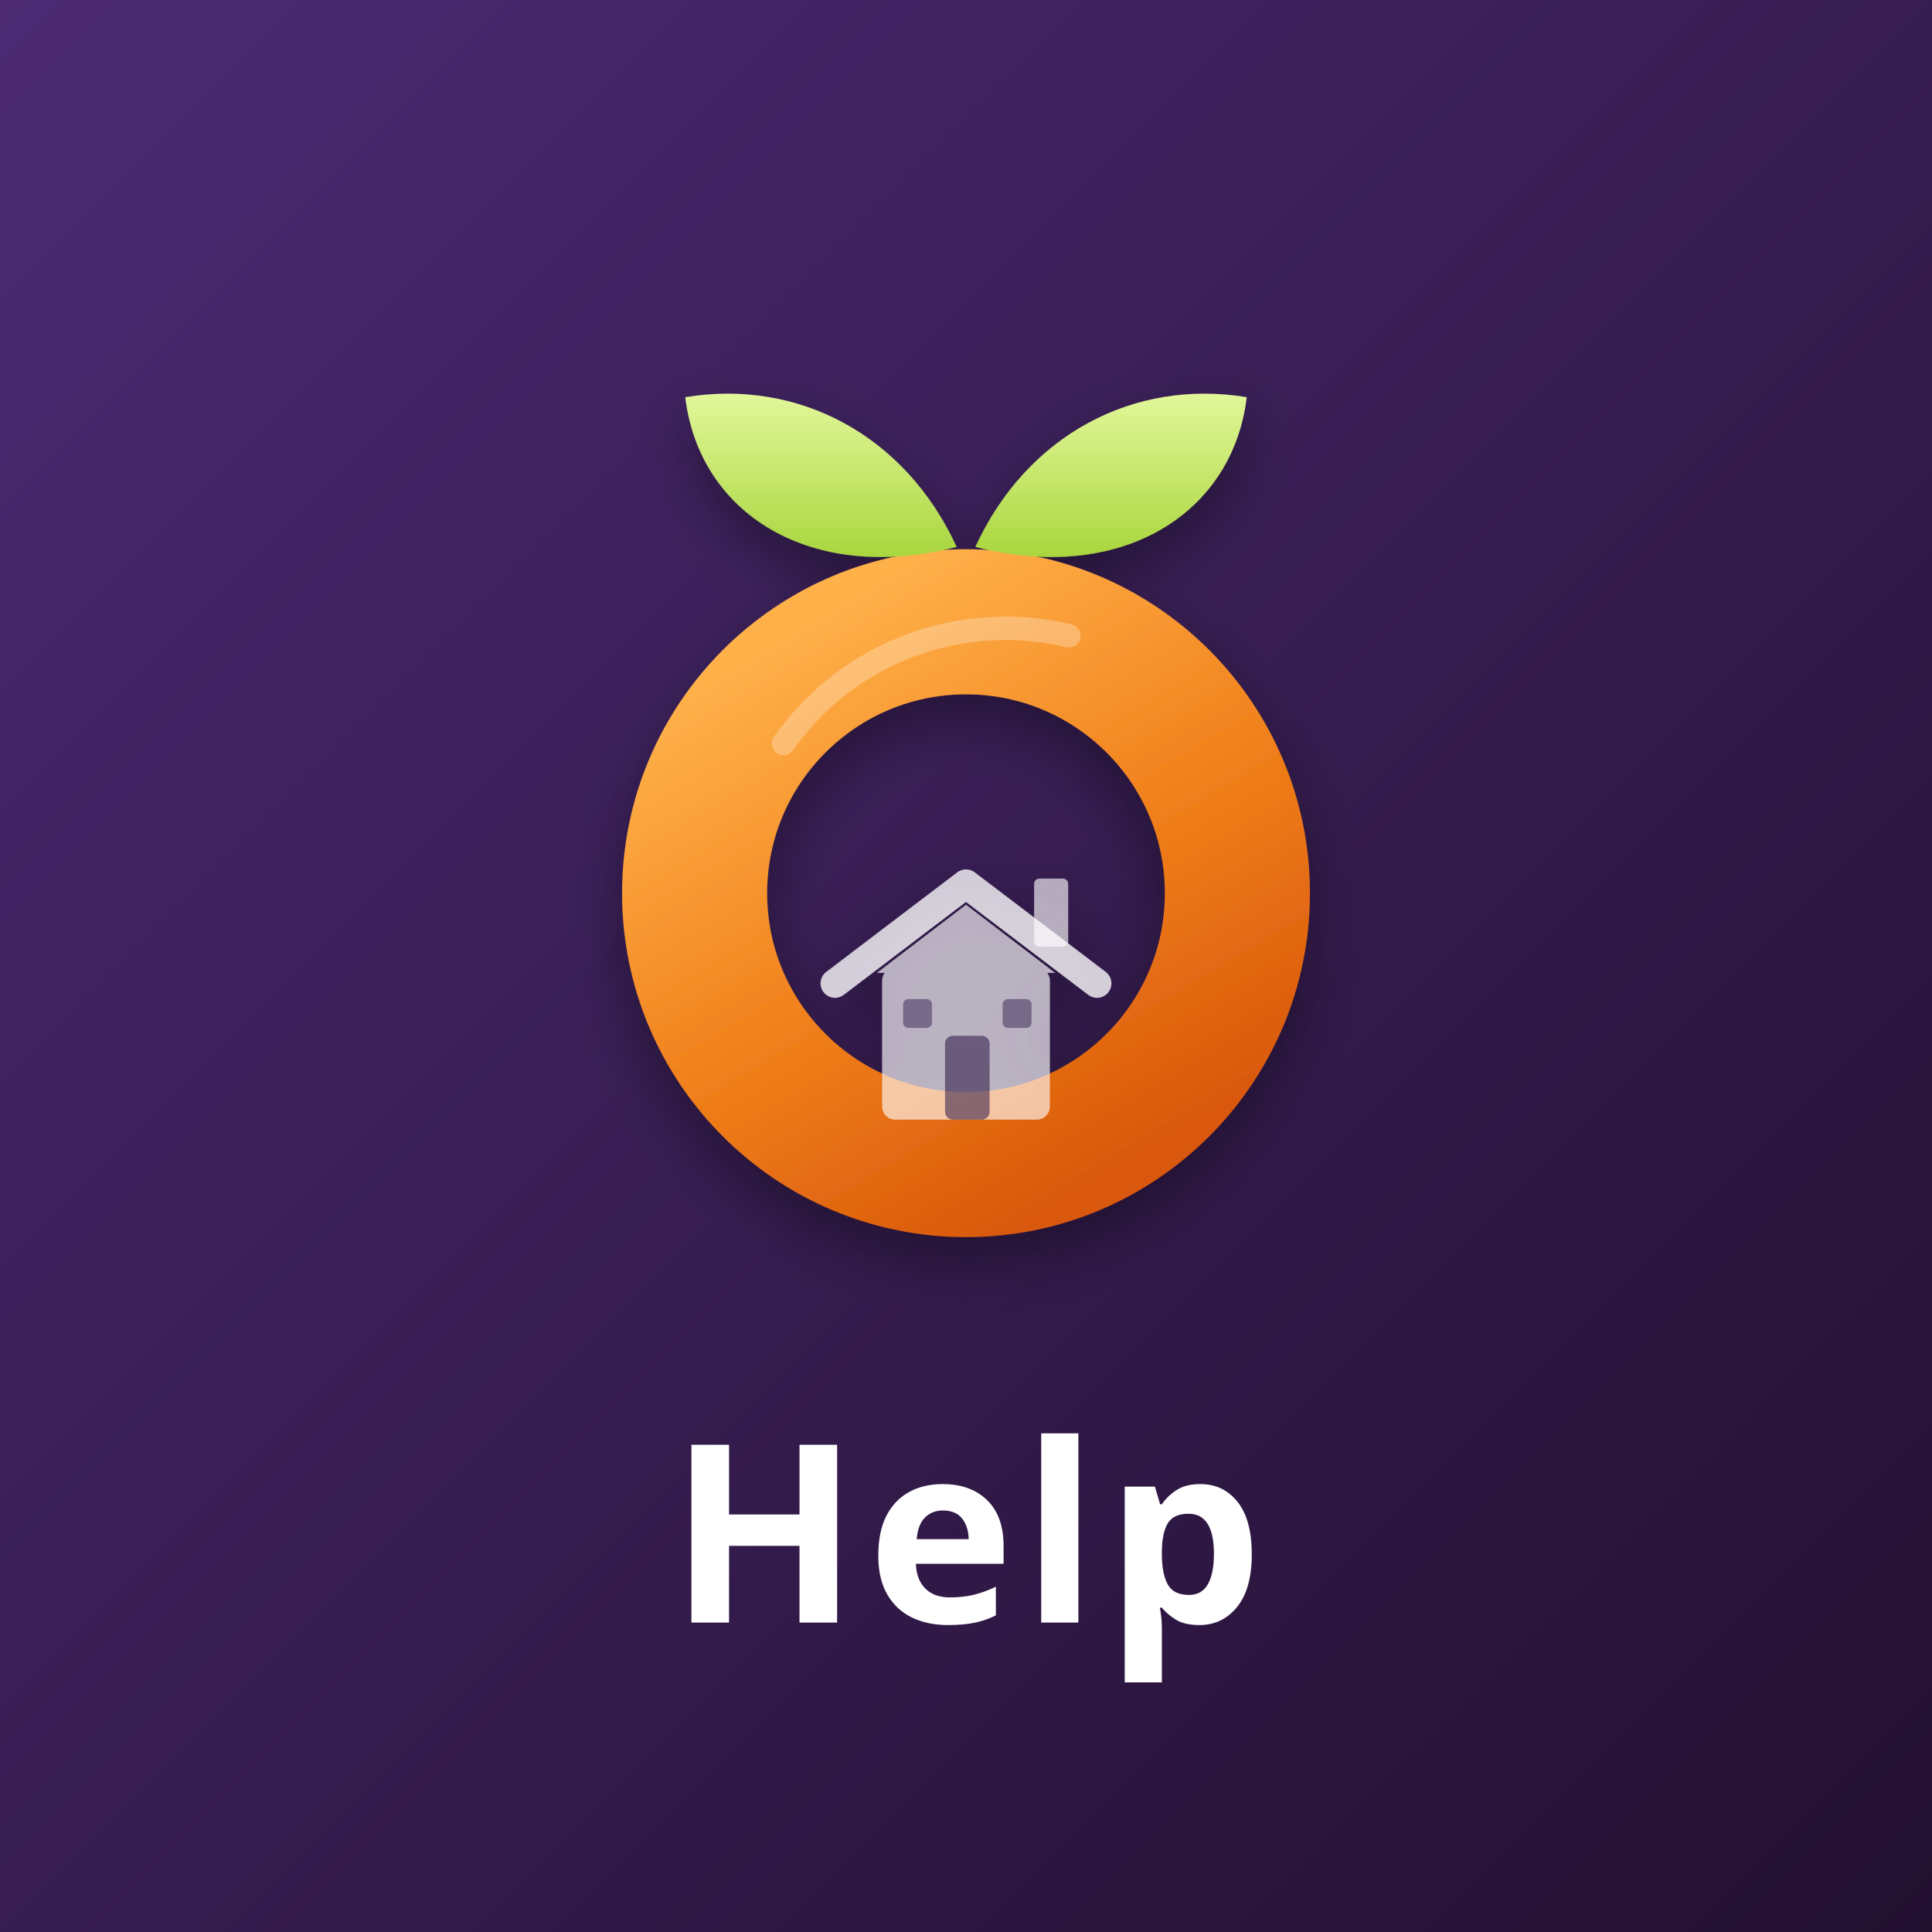
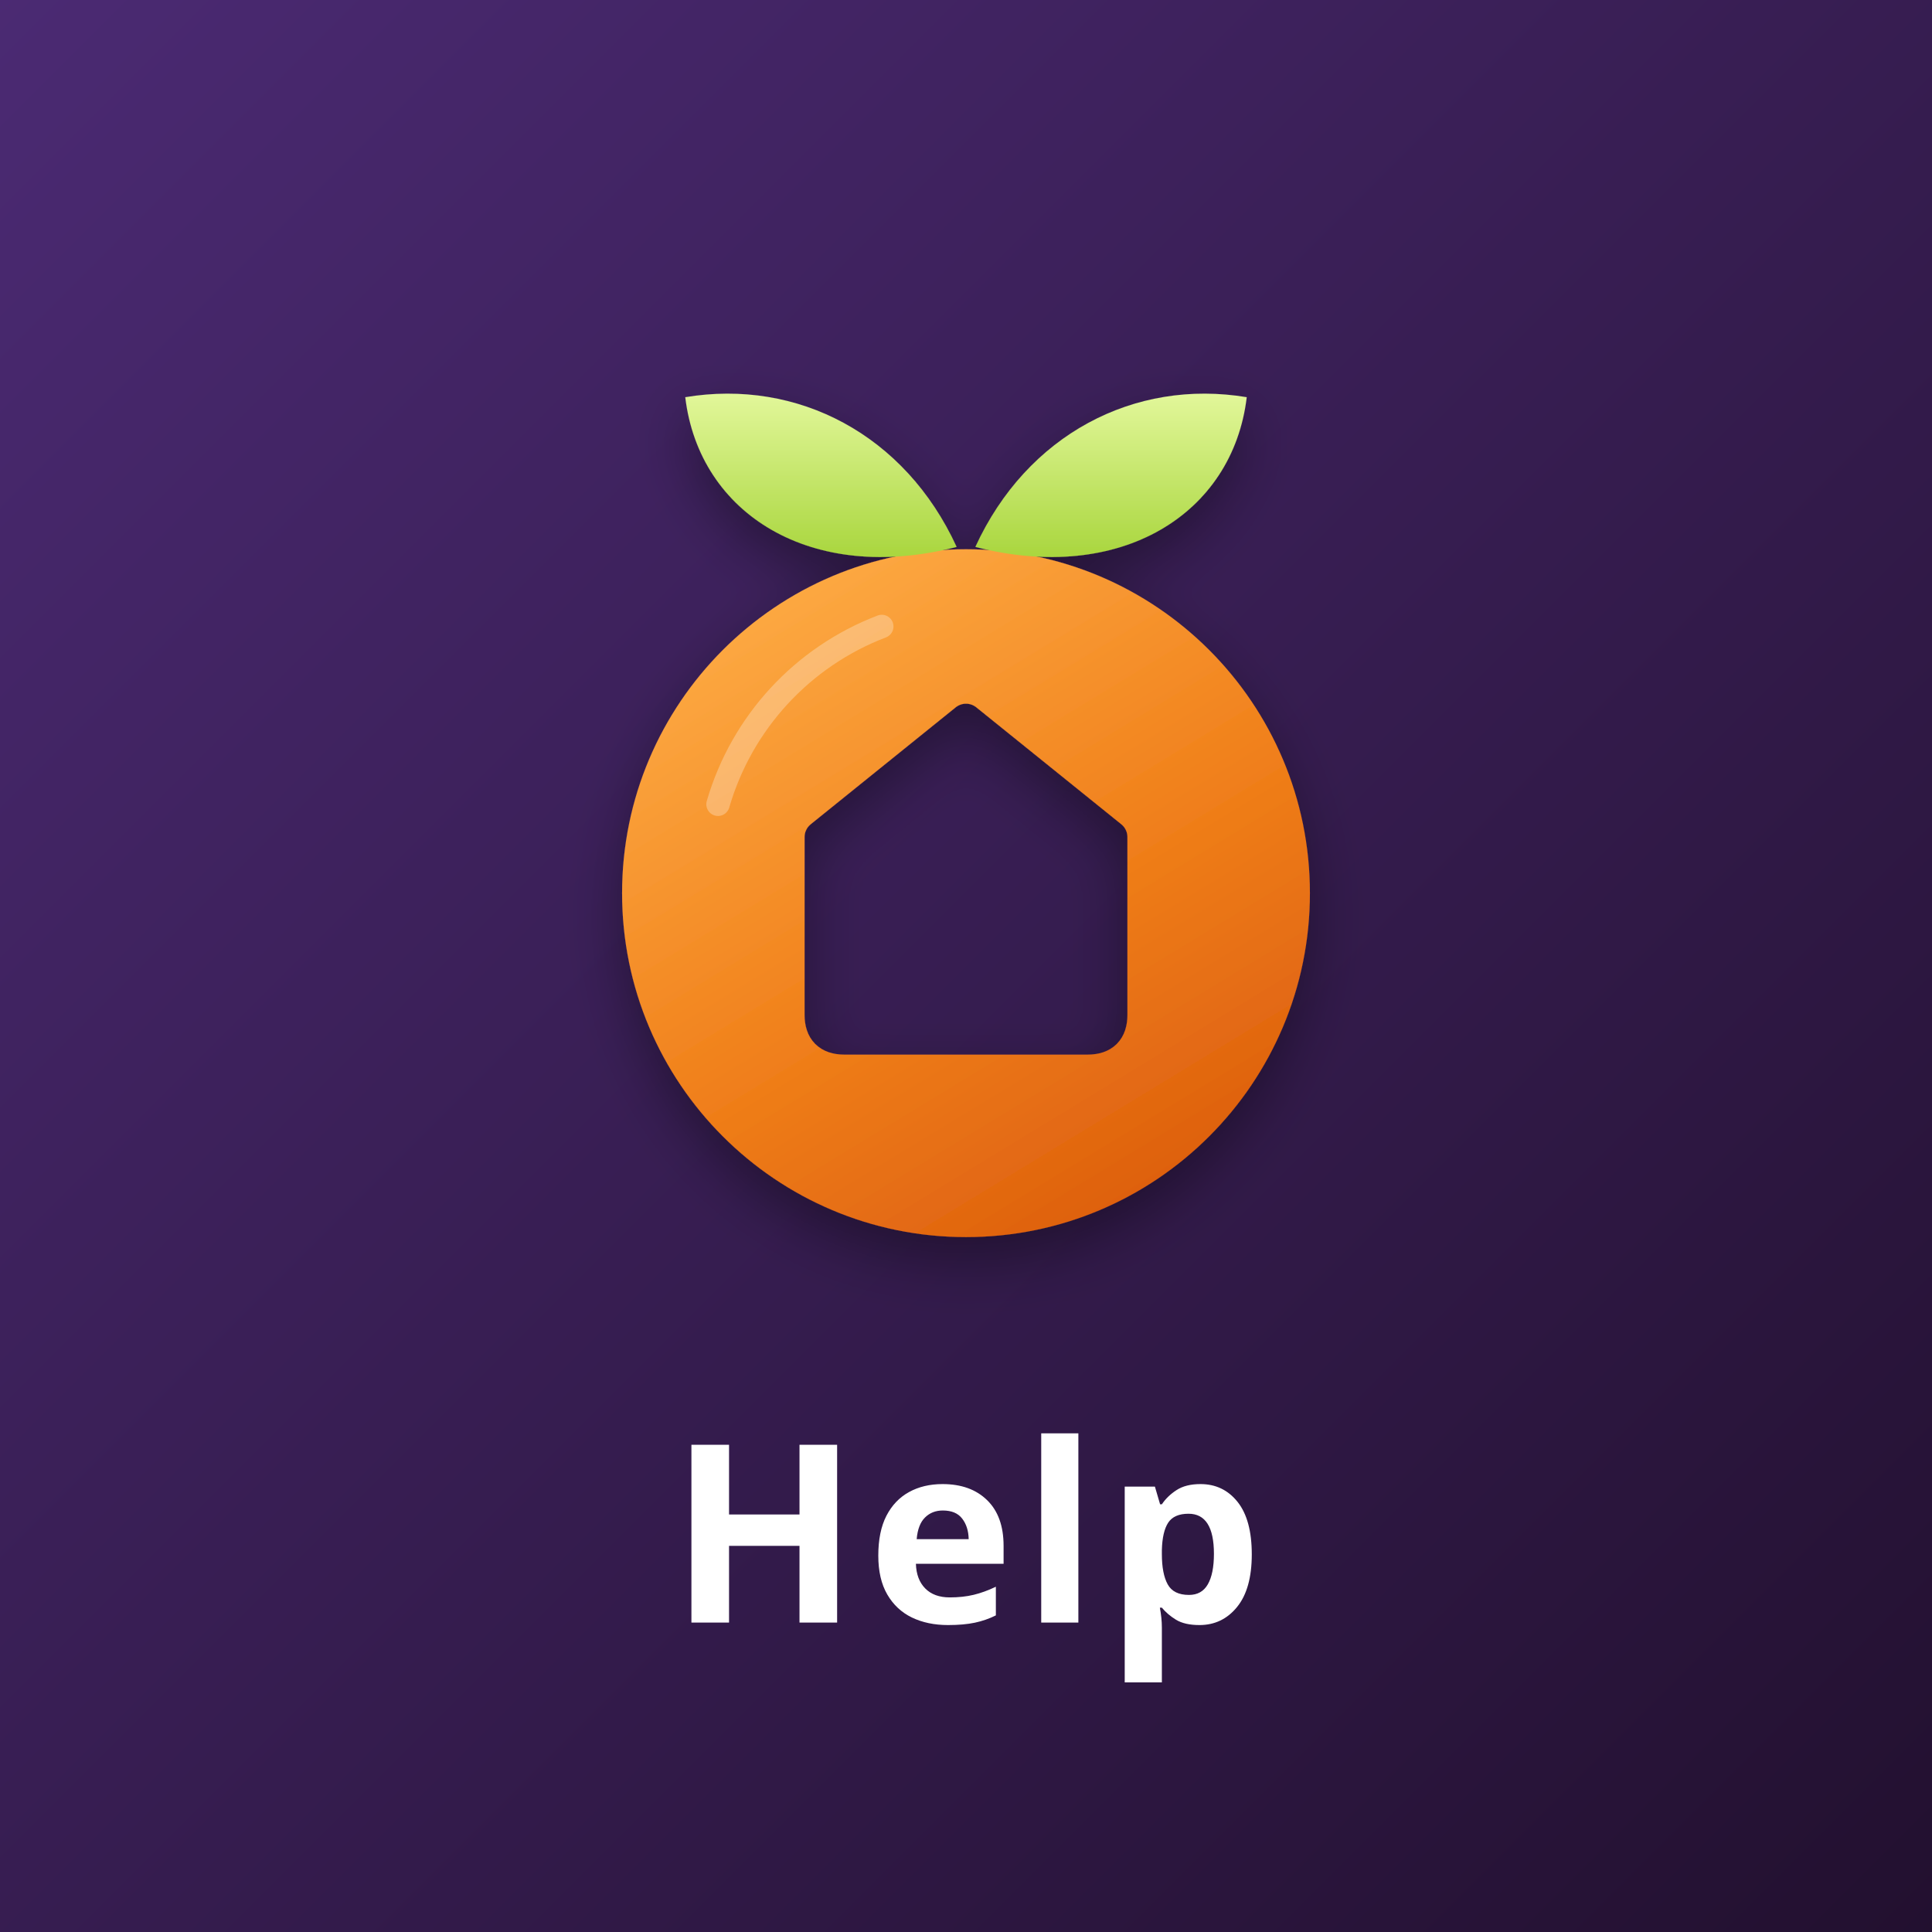
<svg xmlns="http://www.w3.org/2000/svg" viewBox="0 0 512 512">
  <defs>
    <linearGradient id="oc-bg" x1="0" y1="0" x2="1" y2="1">
      <stop offset="0" stop-color="#4B2A73" />
      <stop offset="1" stop-color="#22102F" />
    </linearGradient>
    <linearGradient id="oc-or" x1="0.2" y1="0" x2="0.8" y2="1">
      <stop offset="0" stop-color="#FFB14A" />
      <stop offset=".55" stop-color="#F07F1A" />
      <stop offset="1" stop-color="#D9580B" />
    </linearGradient>
    <linearGradient id="oc-lf" x1="0" y1="0" x2="0" y2="1">
      <stop offset="0" stop-color="#E2F79A" />
      <stop offset="1" stop-color="#A9D63E" />
    </linearGradient>
    <filter id="oc-sh" x="-20%" y="-20%" width="140%" height="140%">
      <feDropShadow dx="0" dy="10" stdDeviation="12" flood-color="#000" flood-opacity=".35" />
    </filter>
+     <mask id="oc-buco" maskUnits="userSpaceOnUse" x="0" y="0" width="512" height="512">
+       <rect width="512" height="512" fill="#000" />
+       <circle cx="256" cy="300" r="147" fill="#fff" />
+       <path d="M256 226 L318 276 L318 352 Q318 362 308 362 L204 362 Q194 362 194 352 L194 276 Z" fill="#000" stroke="#000" stroke-width="14" stroke-linejoin="round" />
+     </mask>
  </defs>
-   <rect width="512" height="512" rx="0" fill="url(#oc-bg)" />
+   <rect width="512" height="512" fill="url(#oc-bg)" />
  <g transform="translate(256 215) scale(0.62) translate(-256 -265)">
    <g filter="url(#oc-sh)">
-       <circle cx="256" cy="300" r="116" fill="none" stroke="url(#oc-or)" stroke-width="62" />
+       <rect x="100" y="140" width="312" height="320" fill="url(#oc-or)" mask="url(#oc-buco)" />
      <path d="M256 186 V138" stroke="url(#oc-lf)" stroke-width="16" stroke-linecap="round" />
      <path d="M252 152 C230 104 184 80 136 88 C142 138 190 168 252 152 Z" fill="url(#oc-lf)" />
      <path d="M260 152 C282 104 328 80 376 88 C370 138 322 168 260 152 Z" fill="url(#oc-lf)" />
-       <g transform="translate(256 352) scale(1.12) translate(-256 -352)">
-         <g opacity="0.62">
-           <rect x="282" y="300" width="13" height="26" rx="2" fill="#FFFFFF" />
-           <path d="M222 336 L256 310 L290 336 Z" fill="#FFFFFF" />
-           <rect x="224" y="334" width="64" height="58" rx="5" fill="#FFFFFF" />
-         </g>
-         <path d="M206 340 L256 302 L306 340" fill="none" stroke="#FFFFFF" stroke-width="11" stroke-linecap="round" stroke-linejoin="round" opacity=".77" />
-         <rect x="248" y="360" width="17" height="32" rx="3" fill="#2D1846" opacity=".55" />
-         <rect x="232" y="346" width="11" height="11" rx="2" fill="#2D1846" opacity=".45" />
-         <rect x="270" y="346" width="11" height="11" rx="2" fill="#2D1846" opacity=".45" />
-       </g>
    </g>
-     <path d="M178 236 A116 116 0 0 1 300 190" fill="none" stroke="#fff" stroke-width="10" stroke-linecap="round" opacity=".28" />
+     <path d="M150 262 A116 116 0 0 1 220 186" fill="none" stroke="#fff" stroke-width="10" stroke-linecap="round" opacity=".28" />
  </g>
  <text x="256" y="430" text-anchor="middle" font-family="Comfortaa, Trebuchet MS, sans-serif" font-weight="700" font-size="66" fill="#FFFFFF" letter-spacing="2">Help</text>
</svg>
